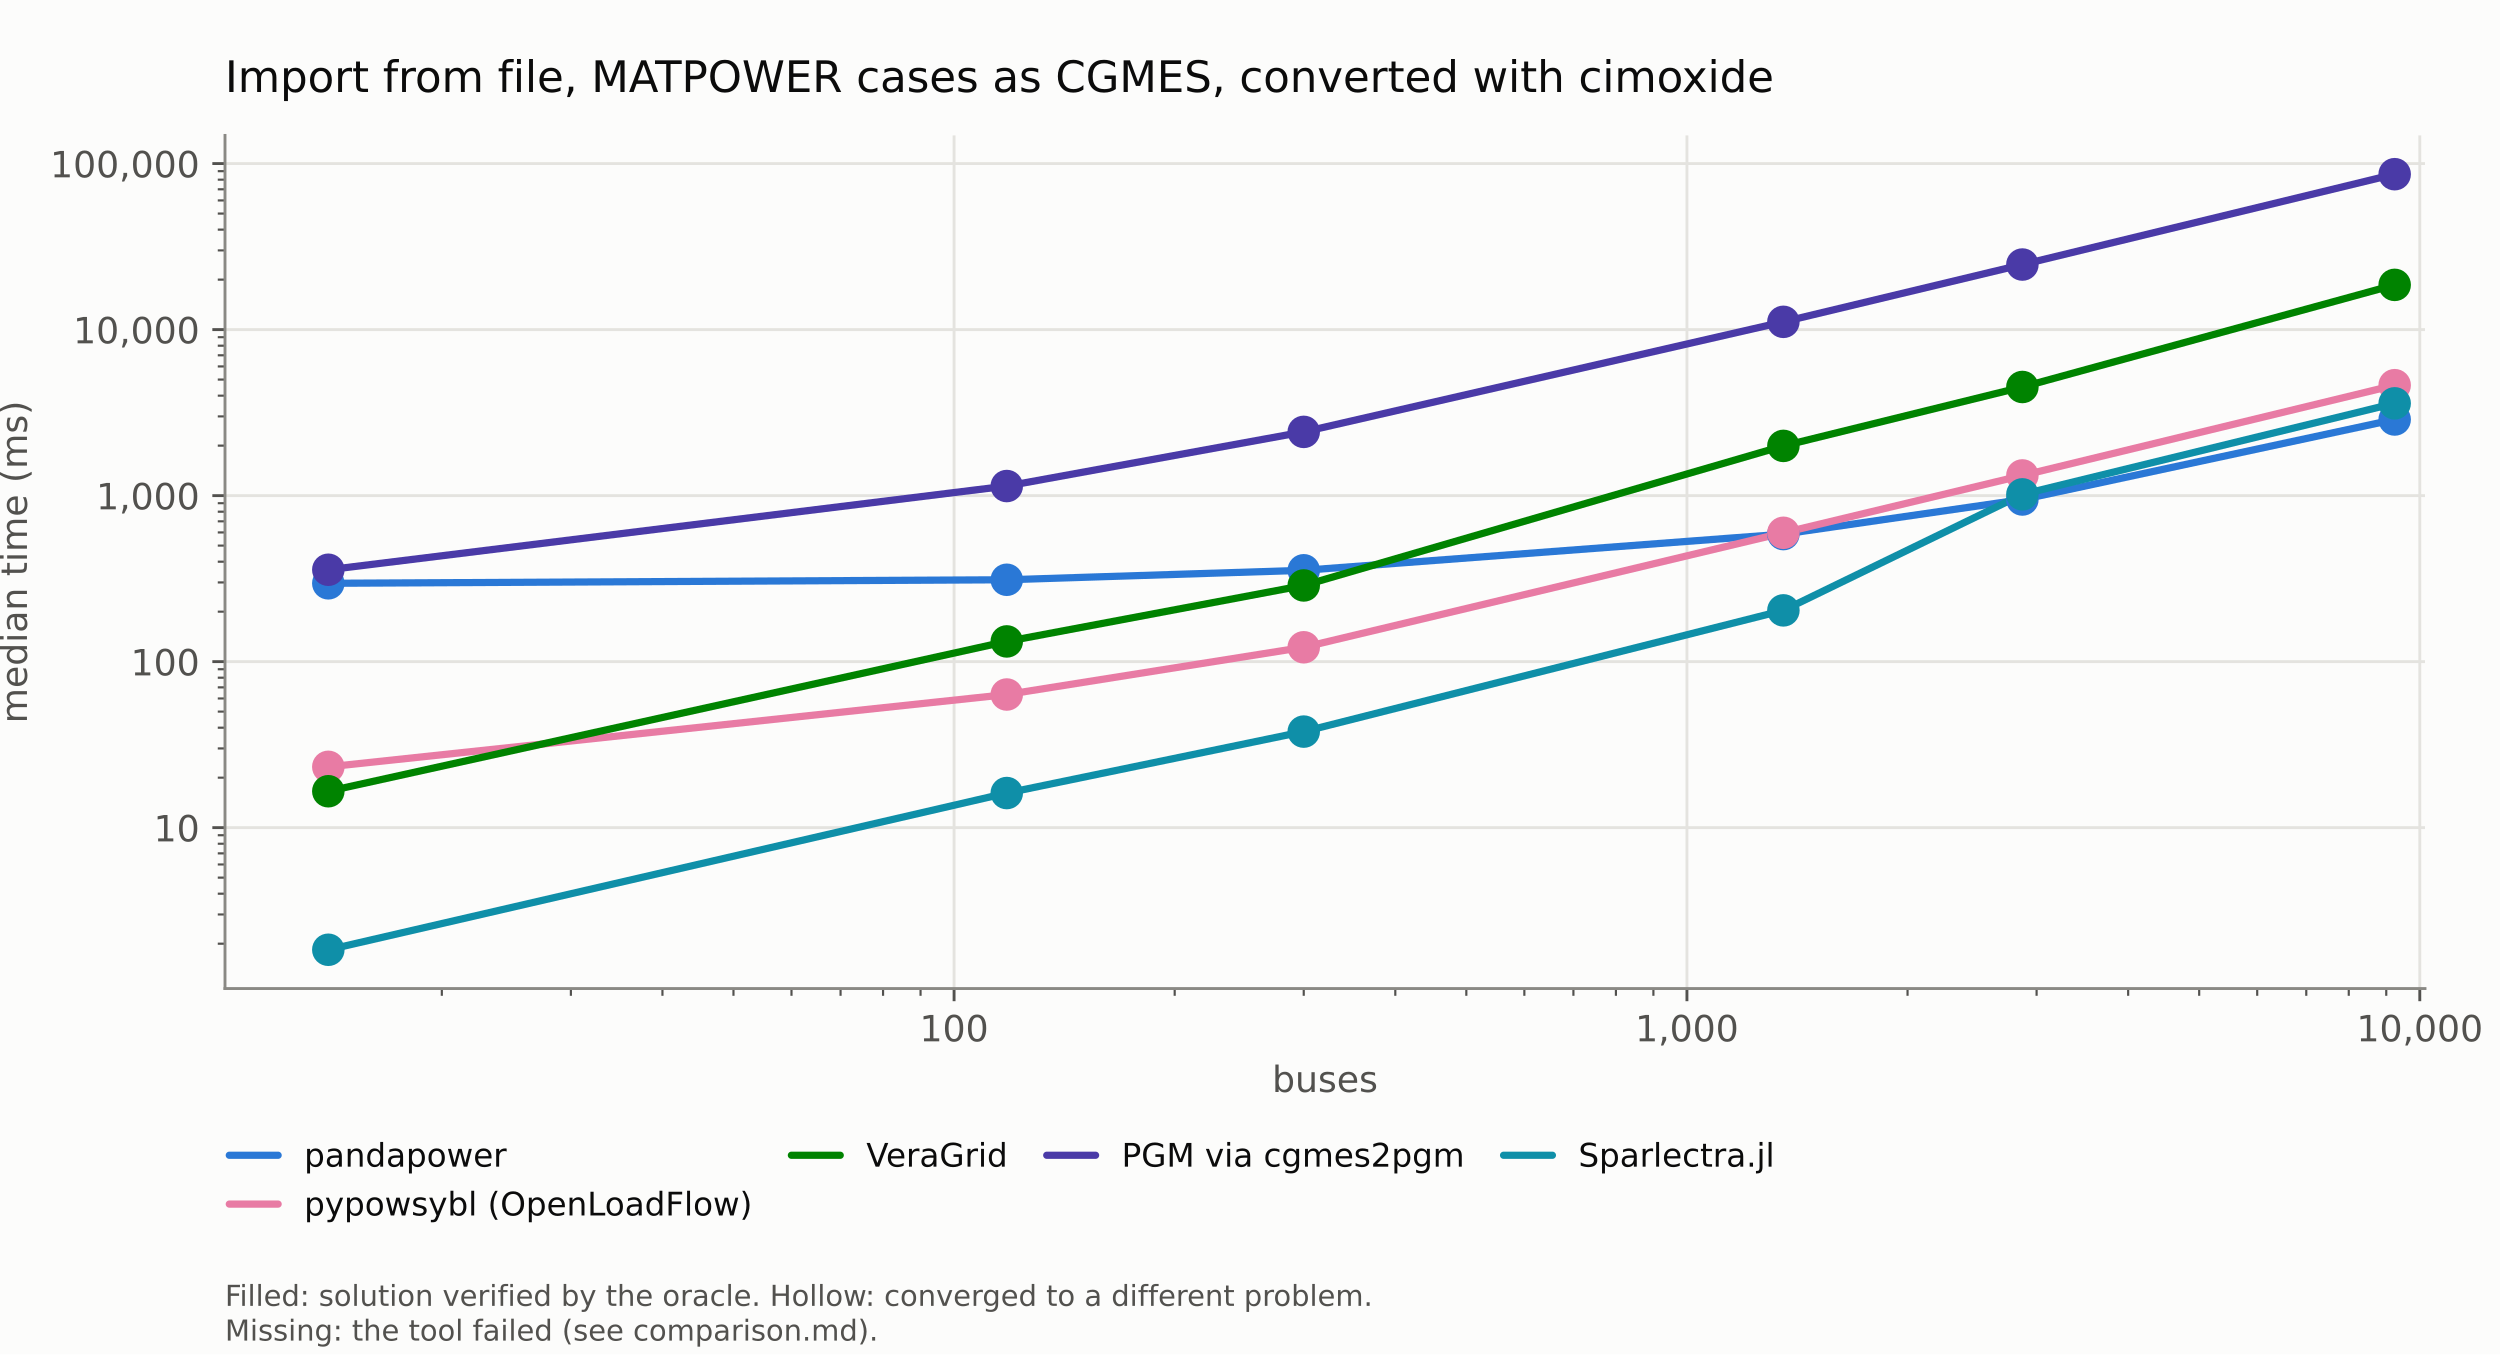
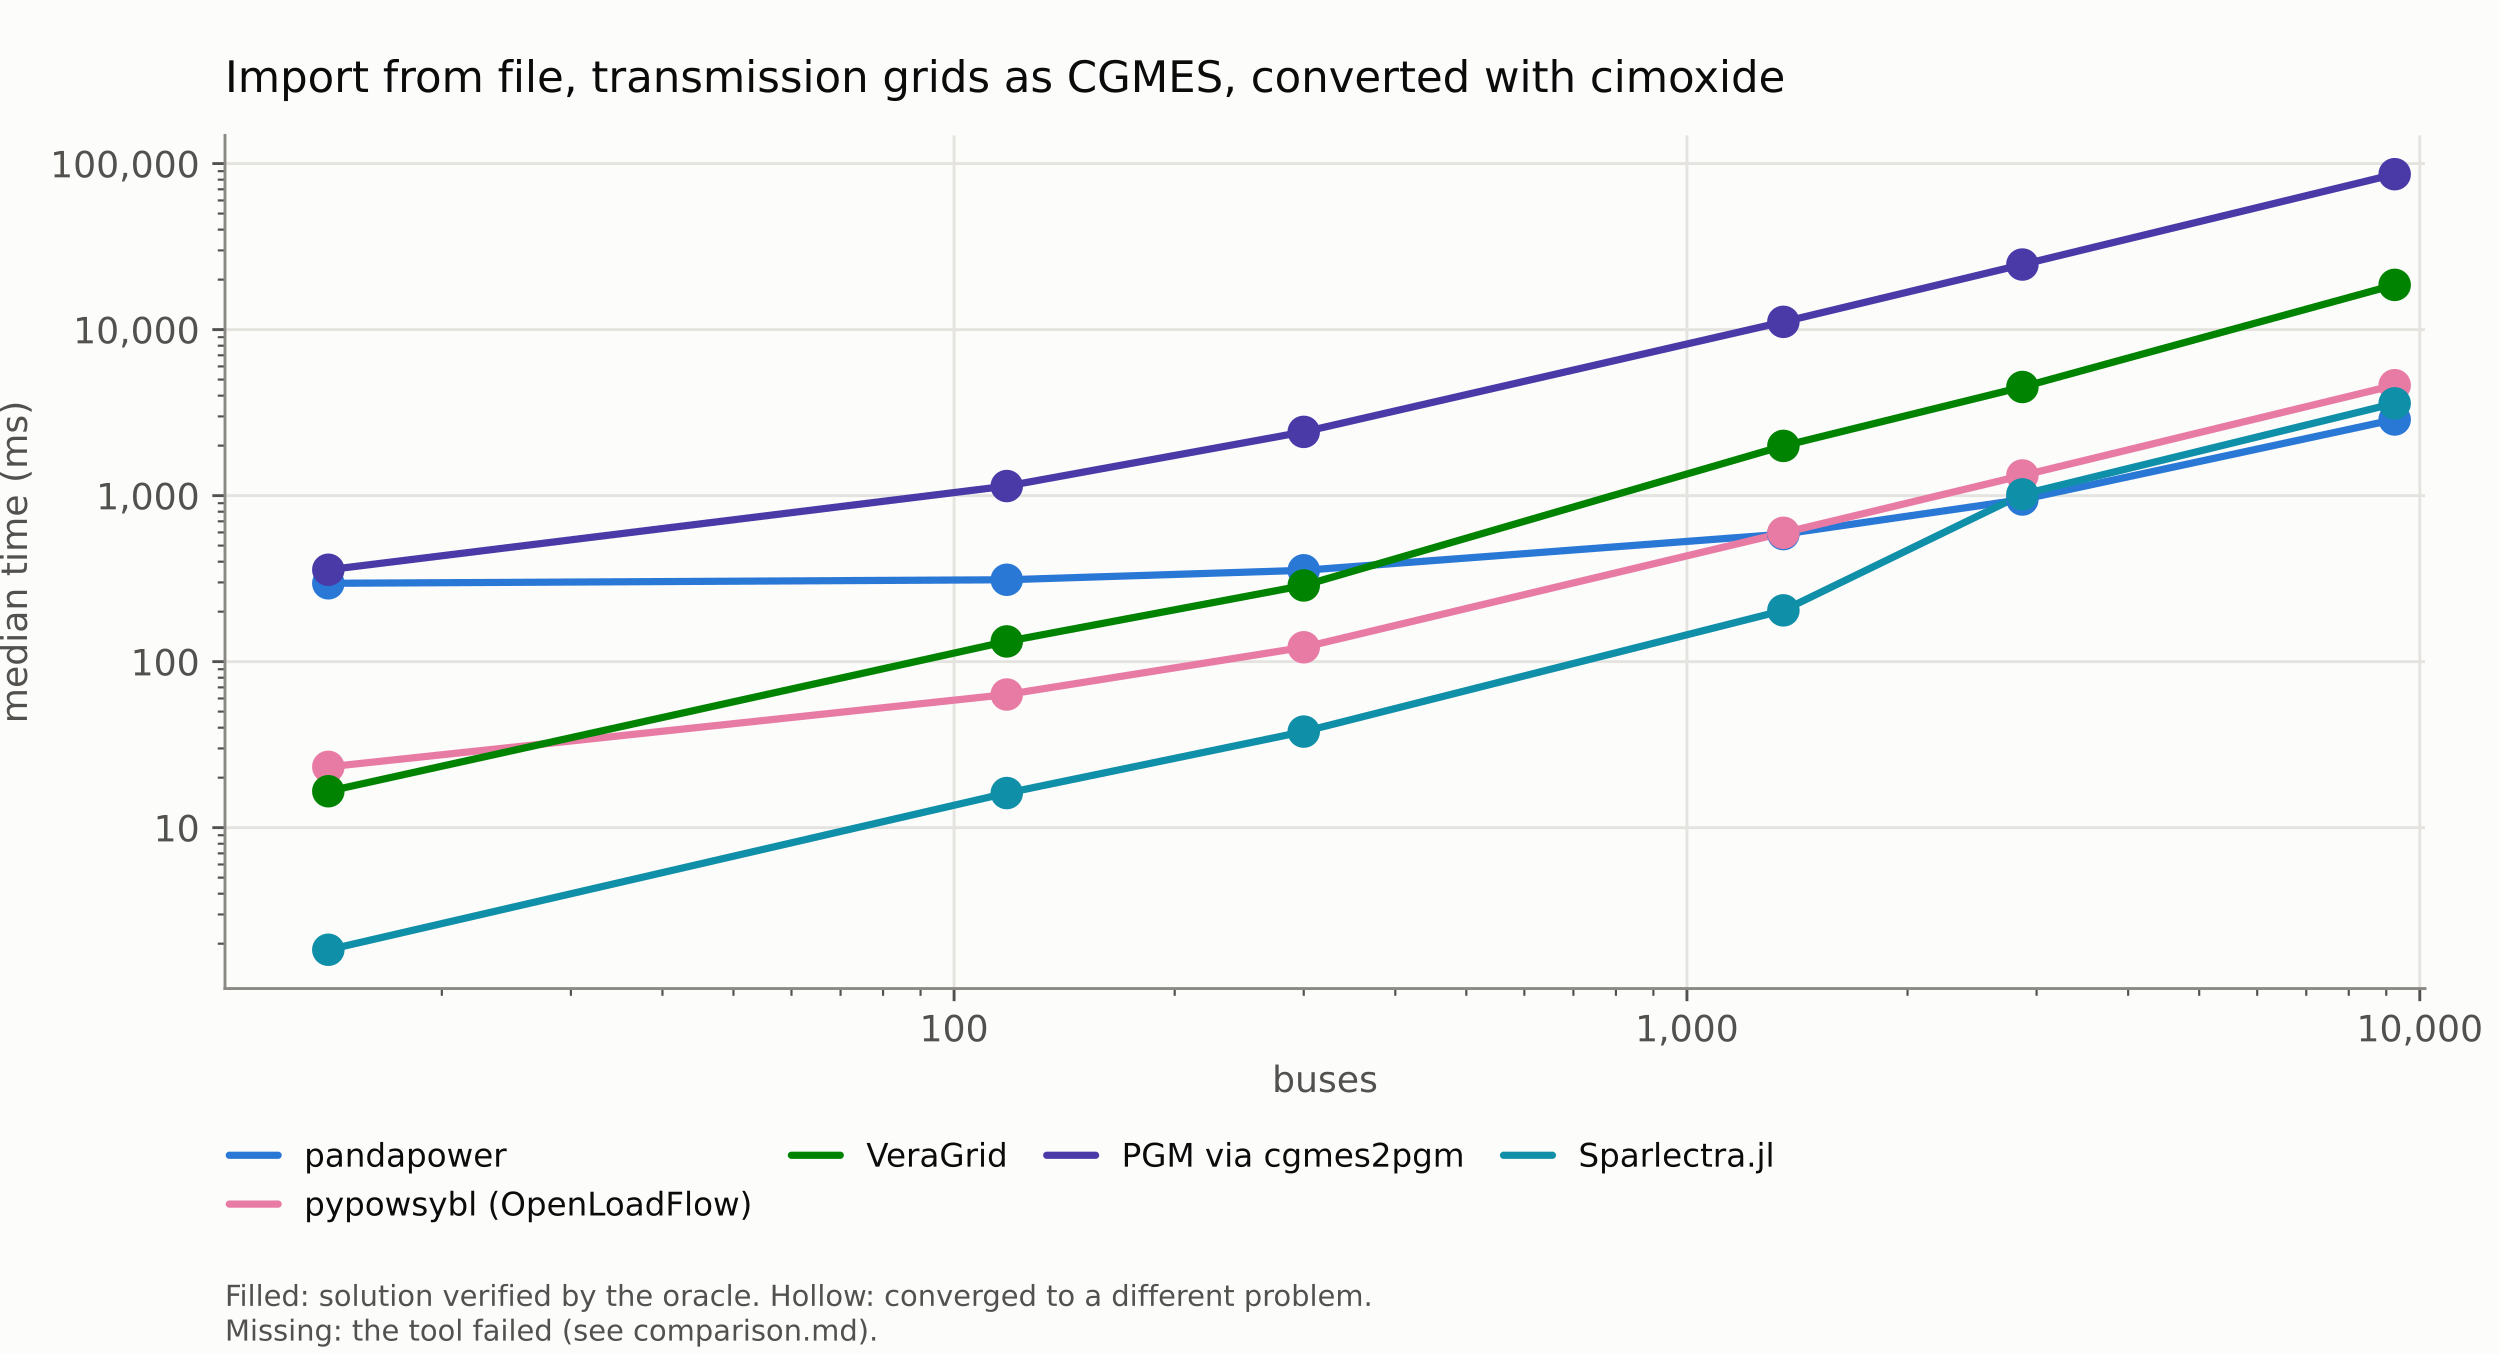
<svg xmlns="http://www.w3.org/2000/svg" xmlns:xlink="http://www.w3.org/1999/xlink" width="691.2pt" height="374.4pt" viewBox="0 0 691.2 374.4" version="1.1">
  <defs>
    <style type="text/css">*{stroke-linejoin: round; stroke-linecap: butt}</style>
  </defs>
  <g id="figure_1">
    <g id="patch_1">
      <path d="M 0 374.4  L 691.2 374.4  L 691.2 0  L 0 0  z " style="fill: #fcfcfb" />
    </g>
    <g id="axes_1">
      <g id="patch_2">
        <path d="M 62.208 273.312  L 670.464 273.312  L 670.464 37.44  L 62.208 37.44  z " style="fill: #fcfcfb" />
      </g>
      <g id="matplotlib.axis_1">
        <g id="xtick_1">
          <g id="line2d_1">
            <path d="M 263.784 273.312  L 263.784 37.44  " clip-path="url(#pc0a371b898)" style="fill: none; stroke: #e4e3df; stroke-width: 0.8; stroke-linecap: square" />
          </g>
          <g id="line2d_2">
            <defs>
              <path id="m20d59cd3c9" d="M 0 0  L 0 3.5  " style="stroke: #52514e; stroke-width: 0.8" />
            </defs>
            <g>
              <use xlink:href="#m20d59cd3c9" x="263.784" y="273.312" style="fill: #52514e; stroke: #52514e; stroke-width: 0.8" />
            </g>
          </g>
          <g id="text_1">
            <text style="font-size: 10px; font-family: 'DejaVu Sans', 'Bitstream Vera Sans', 'Computer Modern Sans Serif', 'Lucida Grande', 'Verdana', 'Geneva', 'Lucid', 'Arial', 'Helvetica', 'Avant Garde', sans-serif; text-anchor: middle; fill: #52514e" x="263.784" y="287.91" transform="rotate(-0 263.7842 287.9097)">100</text>
          </g>
        </g>
        <g id="xtick_2">
          <g id="line2d_3">
            <path d="M 466.404 273.312  L 466.404 37.44  " clip-path="url(#pc0a371b898)" style="fill: none; stroke: #e4e3df; stroke-width: 0.8; stroke-linecap: square" />
          </g>
          <g id="line2d_4">
            <g>
              <use xlink:href="#m20d59cd3c9" x="466.404" y="273.312" style="fill: #52514e; stroke: #52514e; stroke-width: 0.8" />
            </g>
          </g>
          <g id="text_2">
            <text style="font-size: 10px; font-family: 'DejaVu Sans', 'Bitstream Vera Sans', 'Computer Modern Sans Serif', 'Lucida Grande', 'Verdana', 'Geneva', 'Lucid', 'Arial', 'Helvetica', 'Avant Garde', sans-serif; text-anchor: middle; fill: #52514e" x="466.404" y="287.91" transform="rotate(-0 466.4036 287.9097)">1,000</text>
          </g>
        </g>
        <g id="xtick_3">
          <g id="line2d_5">
            <path d="M 669.023 273.312  L 669.023 37.44  " clip-path="url(#pc0a371b898)" style="fill: none; stroke: #e4e3df; stroke-width: 0.8; stroke-linecap: square" />
          </g>
          <g id="line2d_6">
            <g>
              <use xlink:href="#m20d59cd3c9" x="669.023" y="273.312" style="fill: #52514e; stroke: #52514e; stroke-width: 0.8" />
            </g>
          </g>
          <g id="text_3">
            <text style="font-size: 10px; font-family: 'DejaVu Sans', 'Bitstream Vera Sans', 'Computer Modern Sans Serif', 'Lucida Grande', 'Verdana', 'Geneva', 'Lucid', 'Arial', 'Helvetica', 'Avant Garde', sans-serif; text-anchor: middle; fill: #52514e" x="669.023" y="287.91" transform="rotate(-0 669.023 287.9097)">10,000</text>
          </g>
        </g>
        <g id="xtick_4">
          <g id="line2d_7">
            <defs>
              <path id="m6f22a44a9e" d="M 0 0  L 0 2  " style="stroke: #52514e; stroke-width: 0.6" />
            </defs>
            <g>
              <use xlink:href="#m6f22a44a9e" x="122.159" y="273.312" style="fill: #52514e; stroke: #52514e; stroke-width: 0.6" />
            </g>
          </g>
        </g>
        <g id="xtick_5">
          <g id="line2d_8">
            <g>
              <use xlink:href="#m6f22a44a9e" x="157.839" y="273.312" style="fill: #52514e; stroke: #52514e; stroke-width: 0.6" />
            </g>
          </g>
        </g>
        <g id="xtick_6">
          <g id="line2d_9">
            <g>
              <use xlink:href="#m6f22a44a9e" x="183.154" y="273.312" style="fill: #52514e; stroke: #52514e; stroke-width: 0.6" />
            </g>
          </g>
        </g>
        <g id="xtick_7">
          <g id="line2d_10">
            <g>
              <use xlink:href="#m6f22a44a9e" x="202.79" y="273.312" style="fill: #52514e; stroke: #52514e; stroke-width: 0.6" />
            </g>
          </g>
        </g>
        <g id="xtick_8">
          <g id="line2d_11">
            <g>
              <use xlink:href="#m6f22a44a9e" x="218.833" y="273.312" style="fill: #52514e; stroke: #52514e; stroke-width: 0.6" />
            </g>
          </g>
        </g>
        <g id="xtick_9">
          <g id="line2d_12">
            <g>
              <use xlink:href="#m6f22a44a9e" x="232.398" y="273.312" style="fill: #52514e; stroke: #52514e; stroke-width: 0.6" />
            </g>
          </g>
        </g>
        <g id="xtick_10">
          <g id="line2d_13">
            <g>
              <use xlink:href="#m6f22a44a9e" x="244.148" y="273.312" style="fill: #52514e; stroke: #52514e; stroke-width: 0.6" />
            </g>
          </g>
        </g>
        <g id="xtick_11">
          <g id="line2d_14">
            <g>
              <use xlink:href="#m6f22a44a9e" x="254.513" y="273.312" style="fill: #52514e; stroke: #52514e; stroke-width: 0.6" />
            </g>
          </g>
        </g>
        <g id="xtick_12">
          <g id="line2d_15">
            <g>
              <use xlink:href="#m6f22a44a9e" x="324.779" y="273.312" style="fill: #52514e; stroke: #52514e; stroke-width: 0.6" />
            </g>
          </g>
        </g>
        <g id="xtick_13">
          <g id="line2d_16">
            <g>
              <use xlink:href="#m6f22a44a9e" x="360.458" y="273.312" style="fill: #52514e; stroke: #52514e; stroke-width: 0.6" />
            </g>
          </g>
        </g>
        <g id="xtick_14">
          <g id="line2d_17">
            <g>
              <use xlink:href="#m6f22a44a9e" x="385.773" y="273.312" style="fill: #52514e; stroke: #52514e; stroke-width: 0.6" />
            </g>
          </g>
        </g>
        <g id="xtick_15">
          <g id="line2d_18">
            <g>
              <use xlink:href="#m6f22a44a9e" x="405.409" y="273.312" style="fill: #52514e; stroke: #52514e; stroke-width: 0.6" />
            </g>
          </g>
        </g>
        <g id="xtick_16">
          <g id="line2d_19">
            <g>
              <use xlink:href="#m6f22a44a9e" x="421.453" y="273.312" style="fill: #52514e; stroke: #52514e; stroke-width: 0.6" />
            </g>
          </g>
        </g>
        <g id="xtick_17">
          <g id="line2d_20">
            <g>
              <use xlink:href="#m6f22a44a9e" x="435.017" y="273.312" style="fill: #52514e; stroke: #52514e; stroke-width: 0.6" />
            </g>
          </g>
        </g>
        <g id="xtick_18">
          <g id="line2d_21">
            <g>
              <use xlink:href="#m6f22a44a9e" x="446.768" y="273.312" style="fill: #52514e; stroke: #52514e; stroke-width: 0.6" />
            </g>
          </g>
        </g>
        <g id="xtick_19">
          <g id="line2d_22">
            <g>
              <use xlink:href="#m6f22a44a9e" x="457.132" y="273.312" style="fill: #52514e; stroke: #52514e; stroke-width: 0.6" />
            </g>
          </g>
        </g>
        <g id="xtick_20">
          <g id="line2d_23">
            <g>
              <use xlink:href="#m6f22a44a9e" x="527.398" y="273.312" style="fill: #52514e; stroke: #52514e; stroke-width: 0.6" />
            </g>
          </g>
        </g>
        <g id="xtick_21">
          <g id="line2d_24">
            <g>
              <use xlink:href="#m6f22a44a9e" x="563.078" y="273.312" style="fill: #52514e; stroke: #52514e; stroke-width: 0.6" />
            </g>
          </g>
        </g>
        <g id="xtick_22">
          <g id="line2d_25">
            <g>
              <use xlink:href="#m6f22a44a9e" x="588.393" y="273.312" style="fill: #52514e; stroke: #52514e; stroke-width: 0.6" />
            </g>
          </g>
        </g>
        <g id="xtick_23">
          <g id="line2d_26">
            <g>
              <use xlink:href="#m6f22a44a9e" x="608.029" y="273.312" style="fill: #52514e; stroke: #52514e; stroke-width: 0.6" />
            </g>
          </g>
        </g>
        <g id="xtick_24">
          <g id="line2d_27">
            <g>
              <use xlink:href="#m6f22a44a9e" x="624.072" y="273.312" style="fill: #52514e; stroke: #52514e; stroke-width: 0.6" />
            </g>
          </g>
        </g>
        <g id="xtick_25">
          <g id="line2d_28">
            <g>
              <use xlink:href="#m6f22a44a9e" x="637.637" y="273.312" style="fill: #52514e; stroke: #52514e; stroke-width: 0.6" />
            </g>
          </g>
        </g>
        <g id="xtick_26">
          <g id="line2d_29">
            <g>
              <use xlink:href="#m6f22a44a9e" x="649.387" y="273.312" style="fill: #52514e; stroke: #52514e; stroke-width: 0.6" />
            </g>
          </g>
        </g>
        <g id="xtick_27">
          <g id="line2d_30">
            <g>
              <use xlink:href="#m6f22a44a9e" x="659.752" y="273.312" style="fill: #52514e; stroke: #52514e; stroke-width: 0.6" />
            </g>
          </g>
        </g>
        <g id="text_4">
          <text style="font-size: 10px; font-family: 'DejaVu Sans', 'Bitstream Vera Sans', 'Computer Modern Sans Serif', 'Lucida Grande', 'Verdana', 'Geneva', 'Lucid', 'Arial', 'Helvetica', 'Avant Garde', sans-serif; text-anchor: middle; fill: #52514e" x="366.336" y="301.91" transform="rotate(-0 366.336 301.9104)">buses</text>
        </g>
      </g>
      <g id="matplotlib.axis_2">
        <g id="ytick_1">
          <g id="line2d_31">
            <path d="M 62.208 228.828  L 670.464 228.828  " clip-path="url(#pc0a371b898)" style="fill: none; stroke: #e4e3df; stroke-width: 0.8; stroke-linecap: square" />
          </g>
          <g id="line2d_32">
            <defs>
              <path id="mfc723c383e" d="M 0 0  L -3.5 0  " style="stroke: #52514e; stroke-width: 0.8" />
            </defs>
            <g>
              <use xlink:href="#mfc723c383e" x="62.208" y="228.828" style="fill: #52514e; stroke: #52514e; stroke-width: 0.8" />
            </g>
          </g>
          <g id="text_5">
            <text style="font-size: 10px; font-family: 'DejaVu Sans', 'Bitstream Vera Sans', 'Computer Modern Sans Serif', 'Lucida Grande', 'Verdana', 'Geneva', 'Lucid', 'Arial', 'Helvetica', 'Avant Garde', sans-serif; text-anchor: end; fill: #52514e" x="55.208" y="232.627" transform="rotate(-0 55.208 232.6269)">10</text>
          </g>
        </g>
        <g id="ytick_2">
          <g id="line2d_33">
            <path d="M 62.208 182.928  L 670.464 182.928  " clip-path="url(#pc0a371b898)" style="fill: none; stroke: #e4e3df; stroke-width: 0.8; stroke-linecap: square" />
          </g>
          <g id="line2d_34">
            <g>
              <use xlink:href="#mfc723c383e" x="62.208" y="182.928" style="fill: #52514e; stroke: #52514e; stroke-width: 0.8" />
            </g>
          </g>
          <g id="text_6">
            <text style="font-size: 10px; font-family: 'DejaVu Sans', 'Bitstream Vera Sans', 'Computer Modern Sans Serif', 'Lucida Grande', 'Verdana', 'Geneva', 'Lucid', 'Arial', 'Helvetica', 'Avant Garde', sans-serif; text-anchor: end; fill: #52514e" x="55.208" y="186.727" transform="rotate(-0 55.208 186.727)">100</text>
          </g>
        </g>
        <g id="ytick_3">
          <g id="line2d_35">
            <path d="M 62.208 137.028  L 670.464 137.028  " clip-path="url(#pc0a371b898)" style="fill: none; stroke: #e4e3df; stroke-width: 0.8; stroke-linecap: square" />
          </g>
          <g id="line2d_36">
            <g>
              <use xlink:href="#mfc723c383e" x="62.208" y="137.028" style="fill: #52514e; stroke: #52514e; stroke-width: 0.8" />
            </g>
          </g>
          <g id="text_7">
            <text style="font-size: 10px; font-family: 'DejaVu Sans', 'Bitstream Vera Sans', 'Computer Modern Sans Serif', 'Lucida Grande', 'Verdana', 'Geneva', 'Lucid', 'Arial', 'Helvetica', 'Avant Garde', sans-serif; text-anchor: end; fill: #52514e" x="55.208" y="140.827" transform="rotate(-0 55.208 140.827)">1,000</text>
          </g>
        </g>
        <g id="ytick_4">
          <g id="line2d_37">
            <path d="M 62.208 91.128  L 670.464 91.128  " clip-path="url(#pc0a371b898)" style="fill: none; stroke: #e4e3df; stroke-width: 0.8; stroke-linecap: square" />
          </g>
          <g id="line2d_38">
            <g>
              <use xlink:href="#mfc723c383e" x="62.208" y="91.128" style="fill: #52514e; stroke: #52514e; stroke-width: 0.8" />
            </g>
          </g>
          <g id="text_8">
            <text style="font-size: 10px; font-family: 'DejaVu Sans', 'Bitstream Vera Sans', 'Computer Modern Sans Serif', 'Lucida Grande', 'Verdana', 'Geneva', 'Lucid', 'Arial', 'Helvetica', 'Avant Garde', sans-serif; text-anchor: end; fill: #52514e" x="55.208" y="94.927" transform="rotate(-0 55.208 94.92708)">10,000</text>
          </g>
        </g>
        <g id="ytick_5">
          <g id="line2d_39">
            <path d="M 62.208 45.228  L 670.464 45.228  " clip-path="url(#pc0a371b898)" style="fill: none; stroke: #e4e3df; stroke-width: 0.8; stroke-linecap: square" />
          </g>
          <g id="line2d_40">
            <g>
              <use xlink:href="#mfc723c383e" x="62.208" y="45.228" style="fill: #52514e; stroke: #52514e; stroke-width: 0.8" />
            </g>
          </g>
          <g id="text_9">
            <text style="font-size: 10px; font-family: 'DejaVu Sans', 'Bitstream Vera Sans', 'Computer Modern Sans Serif', 'Lucida Grande', 'Verdana', 'Geneva', 'Lucid', 'Arial', 'Helvetica', 'Avant Garde', sans-serif; text-anchor: end; fill: #52514e" x="55.208" y="49.027" transform="rotate(-0 55.208 49.02713)">100,000</text>
          </g>
        </g>
        <g id="ytick_6">
          <g id="line2d_41">
            <defs>
              <path id="m65e5005413" d="M 0 0  L -2 0  " style="stroke: #52514e; stroke-width: 0.6" />
            </defs>
            <g>
              <use xlink:href="#m65e5005413" x="62.208" y="260.911" style="fill: #52514e; stroke: #52514e; stroke-width: 0.6" />
            </g>
          </g>
        </g>
        <g id="ytick_7">
          <g id="line2d_42">
            <g>
              <use xlink:href="#m65e5005413" x="62.208" y="252.828" style="fill: #52514e; stroke: #52514e; stroke-width: 0.6" />
            </g>
          </g>
        </g>
        <g id="ytick_8">
          <g id="line2d_43">
            <g>
              <use xlink:href="#m65e5005413" x="62.208" y="247.094" style="fill: #52514e; stroke: #52514e; stroke-width: 0.6" />
            </g>
          </g>
        </g>
        <g id="ytick_9">
          <g id="line2d_44">
            <g>
              <use xlink:href="#m65e5005413" x="62.208" y="242.645" style="fill: #52514e; stroke: #52514e; stroke-width: 0.6" />
            </g>
          </g>
        </g>
        <g id="ytick_10">
          <g id="line2d_45">
            <g>
              <use xlink:href="#m65e5005413" x="62.208" y="239.011" style="fill: #52514e; stroke: #52514e; stroke-width: 0.6" />
            </g>
          </g>
        </g>
        <g id="ytick_11">
          <g id="line2d_46">
            <g>
              <use xlink:href="#m65e5005413" x="62.208" y="235.938" style="fill: #52514e; stroke: #52514e; stroke-width: 0.6" />
            </g>
          </g>
        </g>
        <g id="ytick_12">
          <g id="line2d_47">
            <g>
              <use xlink:href="#m65e5005413" x="62.208" y="233.276" style="fill: #52514e; stroke: #52514e; stroke-width: 0.6" />
            </g>
          </g>
        </g>
        <g id="ytick_13">
          <g id="line2d_48">
            <g>
              <use xlink:href="#m65e5005413" x="62.208" y="230.928" style="fill: #52514e; stroke: #52514e; stroke-width: 0.6" />
            </g>
          </g>
        </g>
        <g id="ytick_14">
          <g id="line2d_49">
            <g>
              <use xlink:href="#m65e5005413" x="62.208" y="215.011" style="fill: #52514e; stroke: #52514e; stroke-width: 0.6" />
            </g>
          </g>
        </g>
        <g id="ytick_15">
          <g id="line2d_50">
            <g>
              <use xlink:href="#m65e5005413" x="62.208" y="206.928" style="fill: #52514e; stroke: #52514e; stroke-width: 0.6" />
            </g>
          </g>
        </g>
        <g id="ytick_16">
          <g id="line2d_51">
            <g>
              <use xlink:href="#m65e5005413" x="62.208" y="201.194" style="fill: #52514e; stroke: #52514e; stroke-width: 0.6" />
            </g>
          </g>
        </g>
        <g id="ytick_17">
          <g id="line2d_52">
            <g>
              <use xlink:href="#m65e5005413" x="62.208" y="196.745" style="fill: #52514e; stroke: #52514e; stroke-width: 0.6" />
            </g>
          </g>
        </g>
        <g id="ytick_18">
          <g id="line2d_53">
            <g>
              <use xlink:href="#m65e5005413" x="62.208" y="193.111" style="fill: #52514e; stroke: #52514e; stroke-width: 0.6" />
            </g>
          </g>
        </g>
        <g id="ytick_19">
          <g id="line2d_54">
            <g>
              <use xlink:href="#m65e5005413" x="62.208" y="190.038" style="fill: #52514e; stroke: #52514e; stroke-width: 0.6" />
            </g>
          </g>
        </g>
        <g id="ytick_20">
          <g id="line2d_55">
            <g>
              <use xlink:href="#m65e5005413" x="62.208" y="187.376" style="fill: #52514e; stroke: #52514e; stroke-width: 0.6" />
            </g>
          </g>
        </g>
        <g id="ytick_21">
          <g id="line2d_56">
            <g>
              <use xlink:href="#m65e5005413" x="62.208" y="185.028" style="fill: #52514e; stroke: #52514e; stroke-width: 0.6" />
            </g>
          </g>
        </g>
        <g id="ytick_22">
          <g id="line2d_57">
            <g>
              <use xlink:href="#m65e5005413" x="62.208" y="169.111" style="fill: #52514e; stroke: #52514e; stroke-width: 0.6" />
            </g>
          </g>
        </g>
        <g id="ytick_23">
          <g id="line2d_58">
            <g>
              <use xlink:href="#m65e5005413" x="62.208" y="161.028" style="fill: #52514e; stroke: #52514e; stroke-width: 0.6" />
            </g>
          </g>
        </g>
        <g id="ytick_24">
          <g id="line2d_59">
            <g>
              <use xlink:href="#m65e5005413" x="62.208" y="155.294" style="fill: #52514e; stroke: #52514e; stroke-width: 0.6" />
            </g>
          </g>
        </g>
        <g id="ytick_25">
          <g id="line2d_60">
            <g>
              <use xlink:href="#m65e5005413" x="62.208" y="150.845" style="fill: #52514e; stroke: #52514e; stroke-width: 0.6" />
            </g>
          </g>
        </g>
        <g id="ytick_26">
          <g id="line2d_61">
            <g>
              <use xlink:href="#m65e5005413" x="62.208" y="147.211" style="fill: #52514e; stroke: #52514e; stroke-width: 0.6" />
            </g>
          </g>
        </g>
        <g id="ytick_27">
          <g id="line2d_62">
            <g>
              <use xlink:href="#m65e5005413" x="62.208" y="144.138" style="fill: #52514e; stroke: #52514e; stroke-width: 0.6" />
            </g>
          </g>
        </g>
        <g id="ytick_28">
          <g id="line2d_63">
            <g>
              <use xlink:href="#m65e5005413" x="62.208" y="141.476" style="fill: #52514e; stroke: #52514e; stroke-width: 0.6" />
            </g>
          </g>
        </g>
        <g id="ytick_29">
          <g id="line2d_64">
            <g>
              <use xlink:href="#m65e5005413" x="62.208" y="139.128" style="fill: #52514e; stroke: #52514e; stroke-width: 0.6" />
            </g>
          </g>
        </g>
        <g id="ytick_30">
          <g id="line2d_65">
            <g>
              <use xlink:href="#m65e5005413" x="62.208" y="123.211" style="fill: #52514e; stroke: #52514e; stroke-width: 0.6" />
            </g>
          </g>
        </g>
        <g id="ytick_31">
          <g id="line2d_66">
            <g>
              <use xlink:href="#m65e5005413" x="62.208" y="115.128" style="fill: #52514e; stroke: #52514e; stroke-width: 0.6" />
            </g>
          </g>
        </g>
        <g id="ytick_32">
          <g id="line2d_67">
            <g>
              <use xlink:href="#m65e5005413" x="62.208" y="109.394" style="fill: #52514e; stroke: #52514e; stroke-width: 0.6" />
            </g>
          </g>
        </g>
        <g id="ytick_33">
          <g id="line2d_68">
            <g>
              <use xlink:href="#m65e5005413" x="62.208" y="104.946" style="fill: #52514e; stroke: #52514e; stroke-width: 0.6" />
            </g>
          </g>
        </g>
        <g id="ytick_34">
          <g id="line2d_69">
            <g>
              <use xlink:href="#m65e5005413" x="62.208" y="101.311" style="fill: #52514e; stroke: #52514e; stroke-width: 0.6" />
            </g>
          </g>
        </g>
        <g id="ytick_35">
          <g id="line2d_70">
            <g>
              <use xlink:href="#m65e5005413" x="62.208" y="98.238" style="fill: #52514e; stroke: #52514e; stroke-width: 0.6" />
            </g>
          </g>
        </g>
        <g id="ytick_36">
          <g id="line2d_71">
            <g>
              <use xlink:href="#m65e5005413" x="62.208" y="95.576" style="fill: #52514e; stroke: #52514e; stroke-width: 0.6" />
            </g>
          </g>
        </g>
        <g id="ytick_37">
          <g id="line2d_72">
            <g>
              <use xlink:href="#m65e5005413" x="62.208" y="93.229" style="fill: #52514e; stroke: #52514e; stroke-width: 0.6" />
            </g>
          </g>
        </g>
        <g id="ytick_38">
          <g id="line2d_73">
            <g>
              <use xlink:href="#m65e5005413" x="62.208" y="77.311" style="fill: #52514e; stroke: #52514e; stroke-width: 0.6" />
            </g>
          </g>
        </g>
        <g id="ytick_39">
          <g id="line2d_74">
            <g>
              <use xlink:href="#m65e5005413" x="62.208" y="69.228" style="fill: #52514e; stroke: #52514e; stroke-width: 0.6" />
            </g>
          </g>
        </g>
        <g id="ytick_40">
          <g id="line2d_75">
            <g>
              <use xlink:href="#m65e5005413" x="62.208" y="63.494" style="fill: #52514e; stroke: #52514e; stroke-width: 0.6" />
            </g>
          </g>
        </g>
        <g id="ytick_41">
          <g id="line2d_76">
            <g>
              <use xlink:href="#m65e5005413" x="62.208" y="59.046" style="fill: #52514e; stroke: #52514e; stroke-width: 0.6" />
            </g>
          </g>
        </g>
        <g id="ytick_42">
          <g id="line2d_77">
            <g>
              <use xlink:href="#m65e5005413" x="62.208" y="55.411" style="fill: #52514e; stroke: #52514e; stroke-width: 0.6" />
            </g>
          </g>
        </g>
        <g id="ytick_43">
          <g id="line2d_78">
            <g>
              <use xlink:href="#m65e5005413" x="62.208" y="52.338" style="fill: #52514e; stroke: #52514e; stroke-width: 0.6" />
            </g>
          </g>
        </g>
        <g id="ytick_44">
          <g id="line2d_79">
            <g>
              <use xlink:href="#m65e5005413" x="62.208" y="49.676" style="fill: #52514e; stroke: #52514e; stroke-width: 0.6" />
            </g>
          </g>
        </g>
        <g id="ytick_45">
          <g id="line2d_80">
            <g>
              <use xlink:href="#m65e5005413" x="62.208" y="47.329" style="fill: #52514e; stroke: #52514e; stroke-width: 0.6" />
            </g>
          </g>
        </g>
        <g id="text_10">
          <text style="font-size: 10px; font-family: 'DejaVu Sans', 'Bitstream Vera Sans', 'Computer Modern Sans Serif', 'Lucida Grande', 'Verdana', 'Geneva', 'Lucid', 'Arial', 'Helvetica', 'Avant Garde', sans-serif; text-anchor: middle; fill: #52514e" x="7.453" y="155.376" transform="rotate(-90 7.452531 155.376)">median time (ms)</text>
        </g>
      </g>
      <g id="line2d_81">
        <path d="M 90.773 161.271  L 278.349 160.295  L 360.458 157.672  L 493.072 147.667  L 559.149 138.103  L 662.077 115.98  " clip-path="url(#pc0a371b898)" style="fill: none; stroke: #2a78d6; stroke-width: 2; stroke-linecap: round" />
      </g>
      <g id="line2d_82">
        <path d="M 90.773 212.015  L 278.349 192.019  L 360.458 178.959  L 493.072 147.308  L 559.149 131.45  L 662.077 106.499  " clip-path="url(#pc0a371b898)" style="fill: none; stroke: #e87ba4; stroke-width: 2; stroke-linecap: round" />
      </g>
      <g id="line2d_83">
        <path d="M 90.773 218.761  L 278.349 177.341  L 360.458 161.863  L 493.072 123.281  L 559.149 106.995  L 662.077 78.763  " clip-path="url(#pc0a371b898)" style="fill: none; stroke: #008300; stroke-width: 2; stroke-linecap: round" />
      </g>
      <g id="line2d_84">
        <path d="M 90.773 157.526  L 278.349 134.382  L 360.458 119.407  L 493.072 88.982  L 559.149 73.14  L 662.077 48.161  " clip-path="url(#pc0a371b898)" style="fill: none; stroke: #4a3aa7; stroke-width: 2; stroke-linecap: round" />
      </g>
      <g id="line2d_85">
        <path d="M 90.773 262.591  L 278.349 219.264  L 360.458 202.273  L 493.072 168.756  L 559.149 136.681  L 662.077 111.516  " clip-path="url(#pc0a371b898)" style="fill: none; stroke: #0f8fa8; stroke-width: 2; stroke-linecap: round" />
      </g>
      <g id="patch_3">
        <path d="M 62.208 273.312  L 62.208 37.44  " style="fill: none; stroke: #8a8984; stroke-width: 0.8; stroke-linejoin: miter; stroke-linecap: square" />
      </g>
      <g id="patch_4">
        <path d="M 62.208 273.312  L 670.464 273.312  " style="fill: none; stroke: #8a8984; stroke-width: 0.8; stroke-linejoin: miter; stroke-linecap: square" />
      </g>
      <g id="line2d_86">
        <defs>
          <path id="mda2b04d49a" d="M 0 3.5  C 0.928 3.5 1.819 3.131 2.475 2.475  C 3.131 1.819 3.5 0.928 3.5 0  C 3.5 -0.928 3.131 -1.819 2.475 -2.475  C 1.819 -3.131 0.928 -3.5 0 -3.5  C -0.928 -3.5 -1.819 -3.131 -2.475 -2.475  C -3.131 -1.819 -3.5 -0.928 -3.5 0  C -3.5 0.928 -3.131 1.819 -2.475 2.475  C -1.819 3.131 -0.928 3.5 0 3.5  z " style="stroke: #2a78d6; stroke-width: 2" />
        </defs>
        <g clip-path="url(#pc0a371b898)">
          <use xlink:href="#mda2b04d49a" x="90.773" y="161.271" style="fill: #2a78d6; stroke: #2a78d6; stroke-width: 2" />
        </g>
      </g>
      <g id="line2d_87">
        <g clip-path="url(#pc0a371b898)">
          <use xlink:href="#mda2b04d49a" x="278.349" y="160.295" style="fill: #2a78d6; stroke: #2a78d6; stroke-width: 2" />
        </g>
      </g>
      <g id="line2d_88">
        <g clip-path="url(#pc0a371b898)">
          <use xlink:href="#mda2b04d49a" x="360.458" y="157.672" style="fill: #2a78d6; stroke: #2a78d6; stroke-width: 2" />
        </g>
      </g>
      <g id="line2d_89">
        <g clip-path="url(#pc0a371b898)">
          <use xlink:href="#mda2b04d49a" x="493.072" y="147.667" style="fill: #2a78d6; stroke: #2a78d6; stroke-width: 2" />
        </g>
      </g>
      <g id="line2d_90">
        <g clip-path="url(#pc0a371b898)">
          <use xlink:href="#mda2b04d49a" x="559.149" y="138.103" style="fill: #2a78d6; stroke: #2a78d6; stroke-width: 2" />
        </g>
      </g>
      <g id="line2d_91">
        <g clip-path="url(#pc0a371b898)">
          <use xlink:href="#mda2b04d49a" x="662.077" y="115.98" style="fill: #2a78d6; stroke: #2a78d6; stroke-width: 2" />
        </g>
      </g>
      <g id="line2d_92">
        <defs>
          <path id="mb1a70c6c89" d="M 0 3.5  C 0.928 3.5 1.819 3.131 2.475 2.475  C 3.131 1.819 3.5 0.928 3.5 0  C 3.5 -0.928 3.131 -1.819 2.475 -2.475  C 1.819 -3.131 0.928 -3.5 0 -3.5  C -0.928 -3.5 -1.819 -3.131 -2.475 -2.475  C -3.131 -1.819 -3.5 -0.928 -3.5 0  C -3.5 0.928 -3.131 1.819 -2.475 2.475  C -1.819 3.131 -0.928 3.5 0 3.5  z " style="stroke: #e87ba4; stroke-width: 2" />
        </defs>
        <g clip-path="url(#pc0a371b898)">
          <use xlink:href="#mb1a70c6c89" x="90.773" y="212.015" style="fill: #e87ba4; stroke: #e87ba4; stroke-width: 2" />
        </g>
      </g>
      <g id="line2d_93">
        <g clip-path="url(#pc0a371b898)">
          <use xlink:href="#mb1a70c6c89" x="278.349" y="192.019" style="fill: #e87ba4; stroke: #e87ba4; stroke-width: 2" />
        </g>
      </g>
      <g id="line2d_94">
        <g clip-path="url(#pc0a371b898)">
          <use xlink:href="#mb1a70c6c89" x="360.458" y="178.959" style="fill: #e87ba4; stroke: #e87ba4; stroke-width: 2" />
        </g>
      </g>
      <g id="line2d_95">
        <g clip-path="url(#pc0a371b898)">
          <use xlink:href="#mb1a70c6c89" x="493.072" y="147.308" style="fill: #e87ba4; stroke: #e87ba4; stroke-width: 2" />
        </g>
      </g>
      <g id="line2d_96">
        <g clip-path="url(#pc0a371b898)">
          <use xlink:href="#mb1a70c6c89" x="559.149" y="131.45" style="fill: #e87ba4; stroke: #e87ba4; stroke-width: 2" />
        </g>
      </g>
      <g id="line2d_97">
        <g clip-path="url(#pc0a371b898)">
          <use xlink:href="#mb1a70c6c89" x="662.077" y="106.499" style="fill: #e87ba4; stroke: #e87ba4; stroke-width: 2" />
        </g>
      </g>
      <g id="line2d_98">
        <defs>
          <path id="m8a57e56164" d="M 0 3.5  C 0.928 3.5 1.819 3.131 2.475 2.475  C 3.131 1.819 3.5 0.928 3.5 0  C 3.5 -0.928 3.131 -1.819 2.475 -2.475  C 1.819 -3.131 0.928 -3.5 0 -3.5  C -0.928 -3.5 -1.819 -3.131 -2.475 -2.475  C -3.131 -1.819 -3.5 -0.928 -3.5 0  C -3.5 0.928 -3.131 1.819 -2.475 2.475  C -1.819 3.131 -0.928 3.5 0 3.5  z " style="stroke: #008300; stroke-width: 2" />
        </defs>
        <g clip-path="url(#pc0a371b898)">
          <use xlink:href="#m8a57e56164" x="90.773" y="218.761" style="fill: #008300; stroke: #008300; stroke-width: 2" />
        </g>
      </g>
      <g id="line2d_99">
        <g clip-path="url(#pc0a371b898)">
          <use xlink:href="#m8a57e56164" x="278.349" y="177.341" style="fill: #008300; stroke: #008300; stroke-width: 2" />
        </g>
      </g>
      <g id="line2d_100">
        <g clip-path="url(#pc0a371b898)">
          <use xlink:href="#m8a57e56164" x="360.458" y="161.863" style="fill: #008300; stroke: #008300; stroke-width: 2" />
        </g>
      </g>
      <g id="line2d_101">
        <g clip-path="url(#pc0a371b898)">
          <use xlink:href="#m8a57e56164" x="493.072" y="123.281" style="fill: #008300; stroke: #008300; stroke-width: 2" />
        </g>
      </g>
      <g id="line2d_102">
        <g clip-path="url(#pc0a371b898)">
          <use xlink:href="#m8a57e56164" x="559.149" y="106.995" style="fill: #008300; stroke: #008300; stroke-width: 2" />
        </g>
      </g>
      <g id="line2d_103">
        <g clip-path="url(#pc0a371b898)">
          <use xlink:href="#m8a57e56164" x="662.077" y="78.763" style="fill: #008300; stroke: #008300; stroke-width: 2" />
        </g>
      </g>
      <g id="line2d_104">
        <defs>
          <path id="m1cdae16172" d="M 0 3.5  C 0.928 3.5 1.819 3.131 2.475 2.475  C 3.131 1.819 3.5 0.928 3.5 0  C 3.5 -0.928 3.131 -1.819 2.475 -2.475  C 1.819 -3.131 0.928 -3.5 0 -3.5  C -0.928 -3.5 -1.819 -3.131 -2.475 -2.475  C -3.131 -1.819 -3.5 -0.928 -3.5 0  C -3.5 0.928 -3.131 1.819 -2.475 2.475  C -1.819 3.131 -0.928 3.5 0 3.5  z " style="stroke: #4a3aa7; stroke-width: 2" />
        </defs>
        <g clip-path="url(#pc0a371b898)">
          <use xlink:href="#m1cdae16172" x="90.773" y="157.526" style="fill: #4a3aa7; stroke: #4a3aa7; stroke-width: 2" />
        </g>
      </g>
      <g id="line2d_105">
        <g clip-path="url(#pc0a371b898)">
          <use xlink:href="#m1cdae16172" x="278.349" y="134.382" style="fill: #4a3aa7; stroke: #4a3aa7; stroke-width: 2" />
        </g>
      </g>
      <g id="line2d_106">
        <g clip-path="url(#pc0a371b898)">
          <use xlink:href="#m1cdae16172" x="360.458" y="119.407" style="fill: #4a3aa7; stroke: #4a3aa7; stroke-width: 2" />
        </g>
      </g>
      <g id="line2d_107">
        <g clip-path="url(#pc0a371b898)">
          <use xlink:href="#m1cdae16172" x="493.072" y="88.982" style="fill: #4a3aa7; stroke: #4a3aa7; stroke-width: 2" />
        </g>
      </g>
      <g id="line2d_108">
        <g clip-path="url(#pc0a371b898)">
          <use xlink:href="#m1cdae16172" x="559.149" y="73.14" style="fill: #4a3aa7; stroke: #4a3aa7; stroke-width: 2" />
        </g>
      </g>
      <g id="line2d_109">
        <g clip-path="url(#pc0a371b898)">
          <use xlink:href="#m1cdae16172" x="662.077" y="48.161" style="fill: #4a3aa7; stroke: #4a3aa7; stroke-width: 2" />
        </g>
      </g>
      <g id="line2d_110">
        <defs>
          <path id="m4363adf966" d="M 0 3.5  C 0.928 3.5 1.819 3.131 2.475 2.475  C 3.131 1.819 3.5 0.928 3.5 0  C 3.5 -0.928 3.131 -1.819 2.475 -2.475  C 1.819 -3.131 0.928 -3.5 0 -3.5  C -0.928 -3.5 -1.819 -3.131 -2.475 -2.475  C -3.131 -1.819 -3.5 -0.928 -3.5 0  C -3.5 0.928 -3.131 1.819 -2.475 2.475  C -1.819 3.131 -0.928 3.5 0 3.5  z " style="stroke: #0f8fa8; stroke-width: 2" />
        </defs>
        <g clip-path="url(#pc0a371b898)">
          <use xlink:href="#m4363adf966" x="90.773" y="262.591" style="fill: #0f8fa8; stroke: #0f8fa8; stroke-width: 2" />
        </g>
      </g>
      <g id="line2d_111">
        <g clip-path="url(#pc0a371b898)">
          <use xlink:href="#m4363adf966" x="278.349" y="219.264" style="fill: #0f8fa8; stroke: #0f8fa8; stroke-width: 2" />
        </g>
      </g>
      <g id="line2d_112">
        <g clip-path="url(#pc0a371b898)">
          <use xlink:href="#m4363adf966" x="360.458" y="202.273" style="fill: #0f8fa8; stroke: #0f8fa8; stroke-width: 2" />
        </g>
      </g>
      <g id="line2d_113">
        <g clip-path="url(#pc0a371b898)">
          <use xlink:href="#m4363adf966" x="493.072" y="168.756" style="fill: #0f8fa8; stroke: #0f8fa8; stroke-width: 2" />
        </g>
      </g>
      <g id="line2d_114">
        <g clip-path="url(#pc0a371b898)">
          <use xlink:href="#m4363adf966" x="559.149" y="136.681" style="fill: #0f8fa8; stroke: #0f8fa8; stroke-width: 2" />
        </g>
      </g>
      <g id="line2d_115">
        <g clip-path="url(#pc0a371b898)">
          <use xlink:href="#m4363adf966" x="662.077" y="111.516" style="fill: #0f8fa8; stroke: #0f8fa8; stroke-width: 2" />
        </g>
      </g>
      <g id="text_11">
-         <text style="font-size: 12px; font-family: 'DejaVu Sans', 'Bitstream Vera Sans', 'Computer Modern Sans Serif', 'Lucida Grande', 'Verdana', 'Geneva', 'Lucid', 'Arial', 'Helvetica', 'Avant Garde', sans-serif; text-anchor: start; fill: #0b0b0b" x="62.208" y="25.44" transform="rotate(-0 62.208 25.44)">Import from file, MATPOWER cases as CGMES, converted with cimoxide</text>
+         <text style="font-size: 12px; font-family: 'DejaVu Sans', 'Bitstream Vera Sans', 'Computer Modern Sans Serif', 'Lucida Grande', 'Verdana', 'Geneva', 'Lucid', 'Arial', 'Helvetica', 'Avant Garde', sans-serif; text-anchor: start; fill: #0b0b0b" x="62.208" y="25.44" transform="rotate(-0 62.208 25.44)">Import from file, transmission grids as CGMES, converted with cimoxide</text>
      </g>
    </g>
    <g id="text_12">
      <text style="font-size: 8px; font-family: 'DejaVu Sans', 'Bitstream Vera Sans', 'Computer Modern Sans Serif', 'Lucida Grande', 'Verdana', 'Geneva', 'Lucid', 'Arial', 'Helvetica', 'Avant Garde', sans-serif; fill: #52514e" transform="translate(62.208 361.0538)">Filled: solution verified by the oracle. Hollow: converged to a different problem.</text>
      <text style="font-size: 8px; font-family: 'DejaVu Sans', 'Bitstream Vera Sans', 'Computer Modern Sans Serif', 'Lucida Grande', 'Verdana', 'Geneva', 'Lucid', 'Arial', 'Helvetica', 'Avant Garde', sans-serif; fill: #52514e" transform="translate(62.208 370.656)">Missing: the tool failed (see comparison.md).</text>
    </g>
    <g id="legend_1">
      <g id="line2d_116">
        <path d="M 63.396 319.407  L 70.146 319.407  L 76.896 319.407  " style="fill: none; stroke: #2a78d6; stroke-width: 2; stroke-linecap: round" />
      </g>
      <g id="text_13">
        <text style="font-size: 9px; font-family: 'DejaVu Sans', 'Bitstream Vera Sans', 'Computer Modern Sans Serif', 'Lucida Grande', 'Verdana', 'Geneva', 'Lucid', 'Arial', 'Helvetica', 'Avant Garde', sans-serif; text-anchor: start; fill: #0b0b0b" x="84.096" y="322.557" transform="rotate(-0 84.096 322.5572)">pandapower</text>
      </g>
      <g id="line2d_117">
        <path d="M 63.396 332.908  L 70.146 332.908  L 76.896 332.908  " style="fill: none; stroke: #e87ba4; stroke-width: 2; stroke-linecap: round" />
      </g>
      <g id="text_14">
        <text style="font-size: 9px; font-family: 'DejaVu Sans', 'Bitstream Vera Sans', 'Computer Modern Sans Serif', 'Lucida Grande', 'Verdana', 'Geneva', 'Lucid', 'Arial', 'Helvetica', 'Avant Garde', sans-serif; text-anchor: start; fill: #0b0b0b" x="84.096" y="336.058" transform="rotate(-0 84.096 336.0579)">pypowsybl (OpenLoadFlow)</text>
      </g>
      <g id="line2d_118">
        <path d="M 218.806 319.407  L 225.556 319.407  L 232.306 319.407  " style="fill: none; stroke: #008300; stroke-width: 2; stroke-linecap: round" />
      </g>
      <g id="text_15">
        <text style="font-size: 9px; font-family: 'DejaVu Sans', 'Bitstream Vera Sans', 'Computer Modern Sans Serif', 'Lucida Grande', 'Verdana', 'Geneva', 'Lucid', 'Arial', 'Helvetica', 'Avant Garde', sans-serif; text-anchor: start; fill: #0b0b0b" x="239.506" y="322.557" transform="rotate(-0 239.5063 322.5572)">VeraGrid</text>
      </g>
      <g id="line2d_119">
        <path d="M 289.404 319.407  L 296.154 319.407  L 302.904 319.407  " style="fill: none; stroke: #4a3aa7; stroke-width: 2; stroke-linecap: round" />
      </g>
      <g id="text_16">
        <text style="font-size: 9px; font-family: 'DejaVu Sans', 'Bitstream Vera Sans', 'Computer Modern Sans Serif', 'Lucida Grande', 'Verdana', 'Geneva', 'Lucid', 'Arial', 'Helvetica', 'Avant Garde', sans-serif; text-anchor: start; fill: #0b0b0b" x="310.104" y="322.557" transform="rotate(-0 310.1043 322.5572)">PGM via cgmes2pgm</text>
      </g>
      <g id="line2d_120">
        <path d="M 415.708 319.407  L 422.458 319.407  L 429.208 319.407  " style="fill: none; stroke: #0f8fa8; stroke-width: 2; stroke-linecap: round" />
      </g>
      <g id="text_17">
        <text style="font-size: 9px; font-family: 'DejaVu Sans', 'Bitstream Vera Sans', 'Computer Modern Sans Serif', 'Lucida Grande', 'Verdana', 'Geneva', 'Lucid', 'Arial', 'Helvetica', 'Avant Garde', sans-serif; text-anchor: start; fill: #0b0b0b" x="436.408" y="322.557" transform="rotate(-0 436.408 322.5572)">Sparlectra.jl</text>
      </g>
    </g>
  </g>
  <defs>
    <clipPath id="pc0a371b898">
      <rect x="62.208" y="37.44" width="608.256" height="235.872" />
    </clipPath>
  </defs>
</svg>
